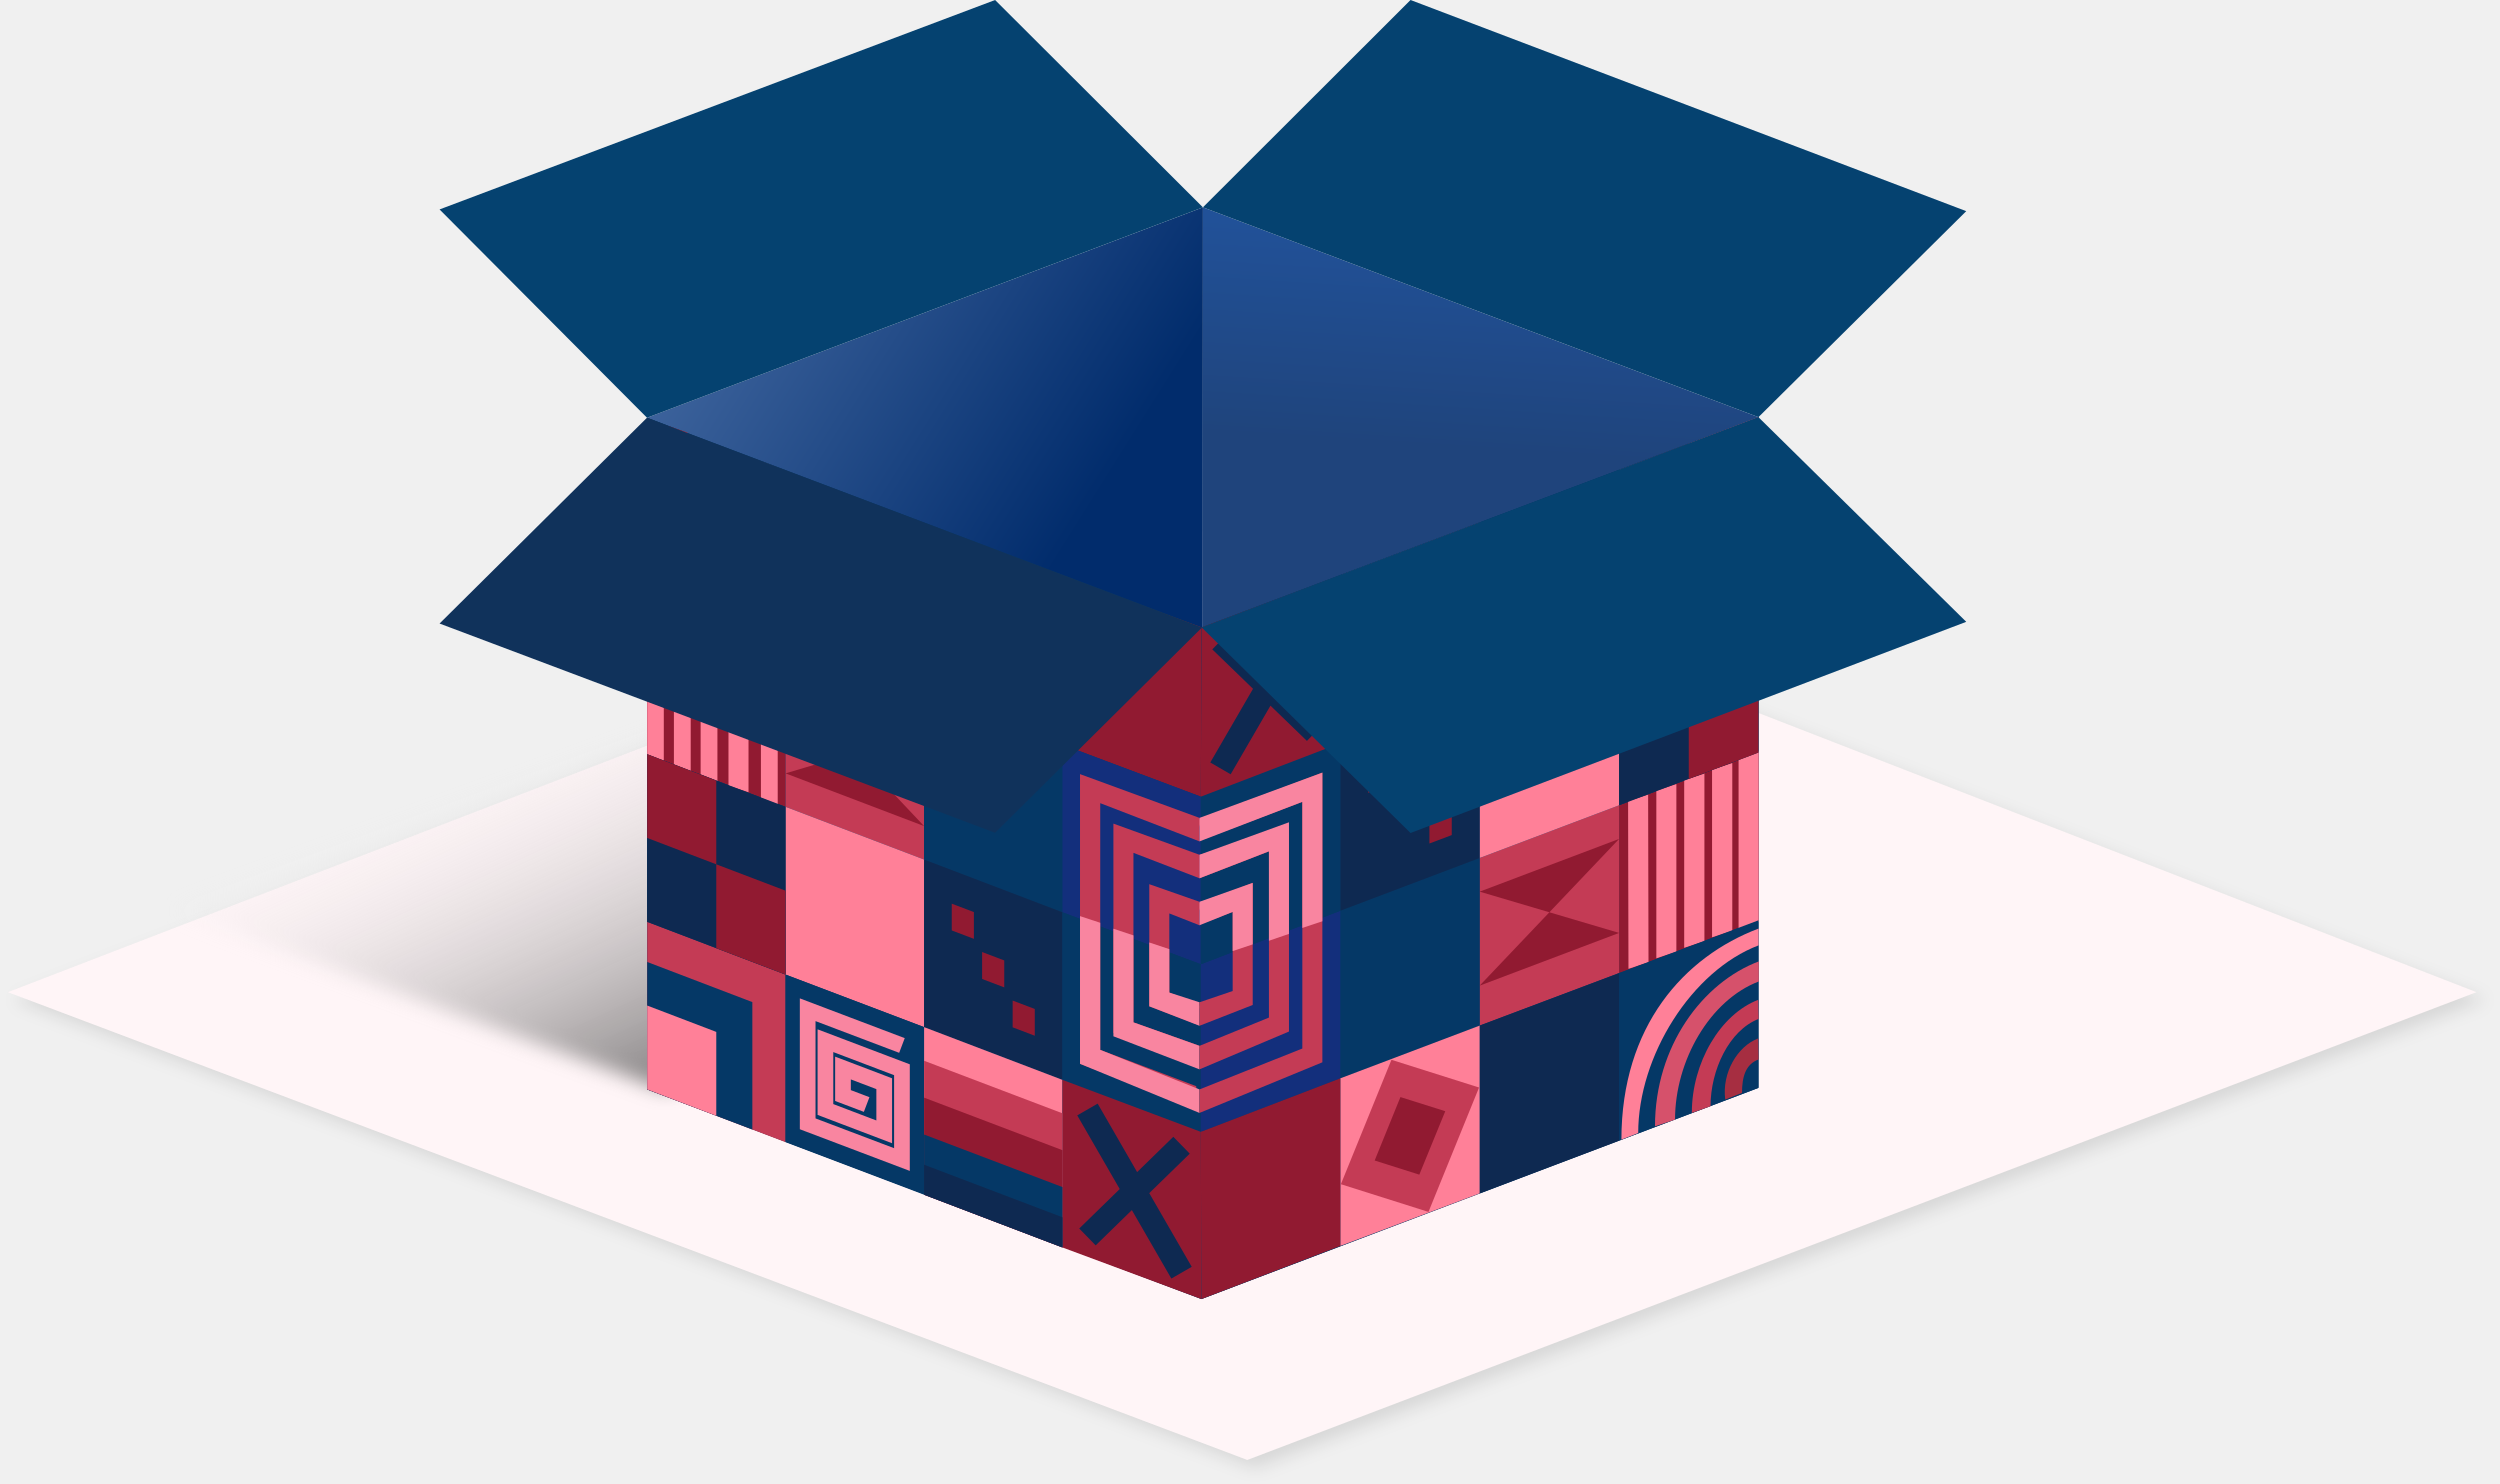
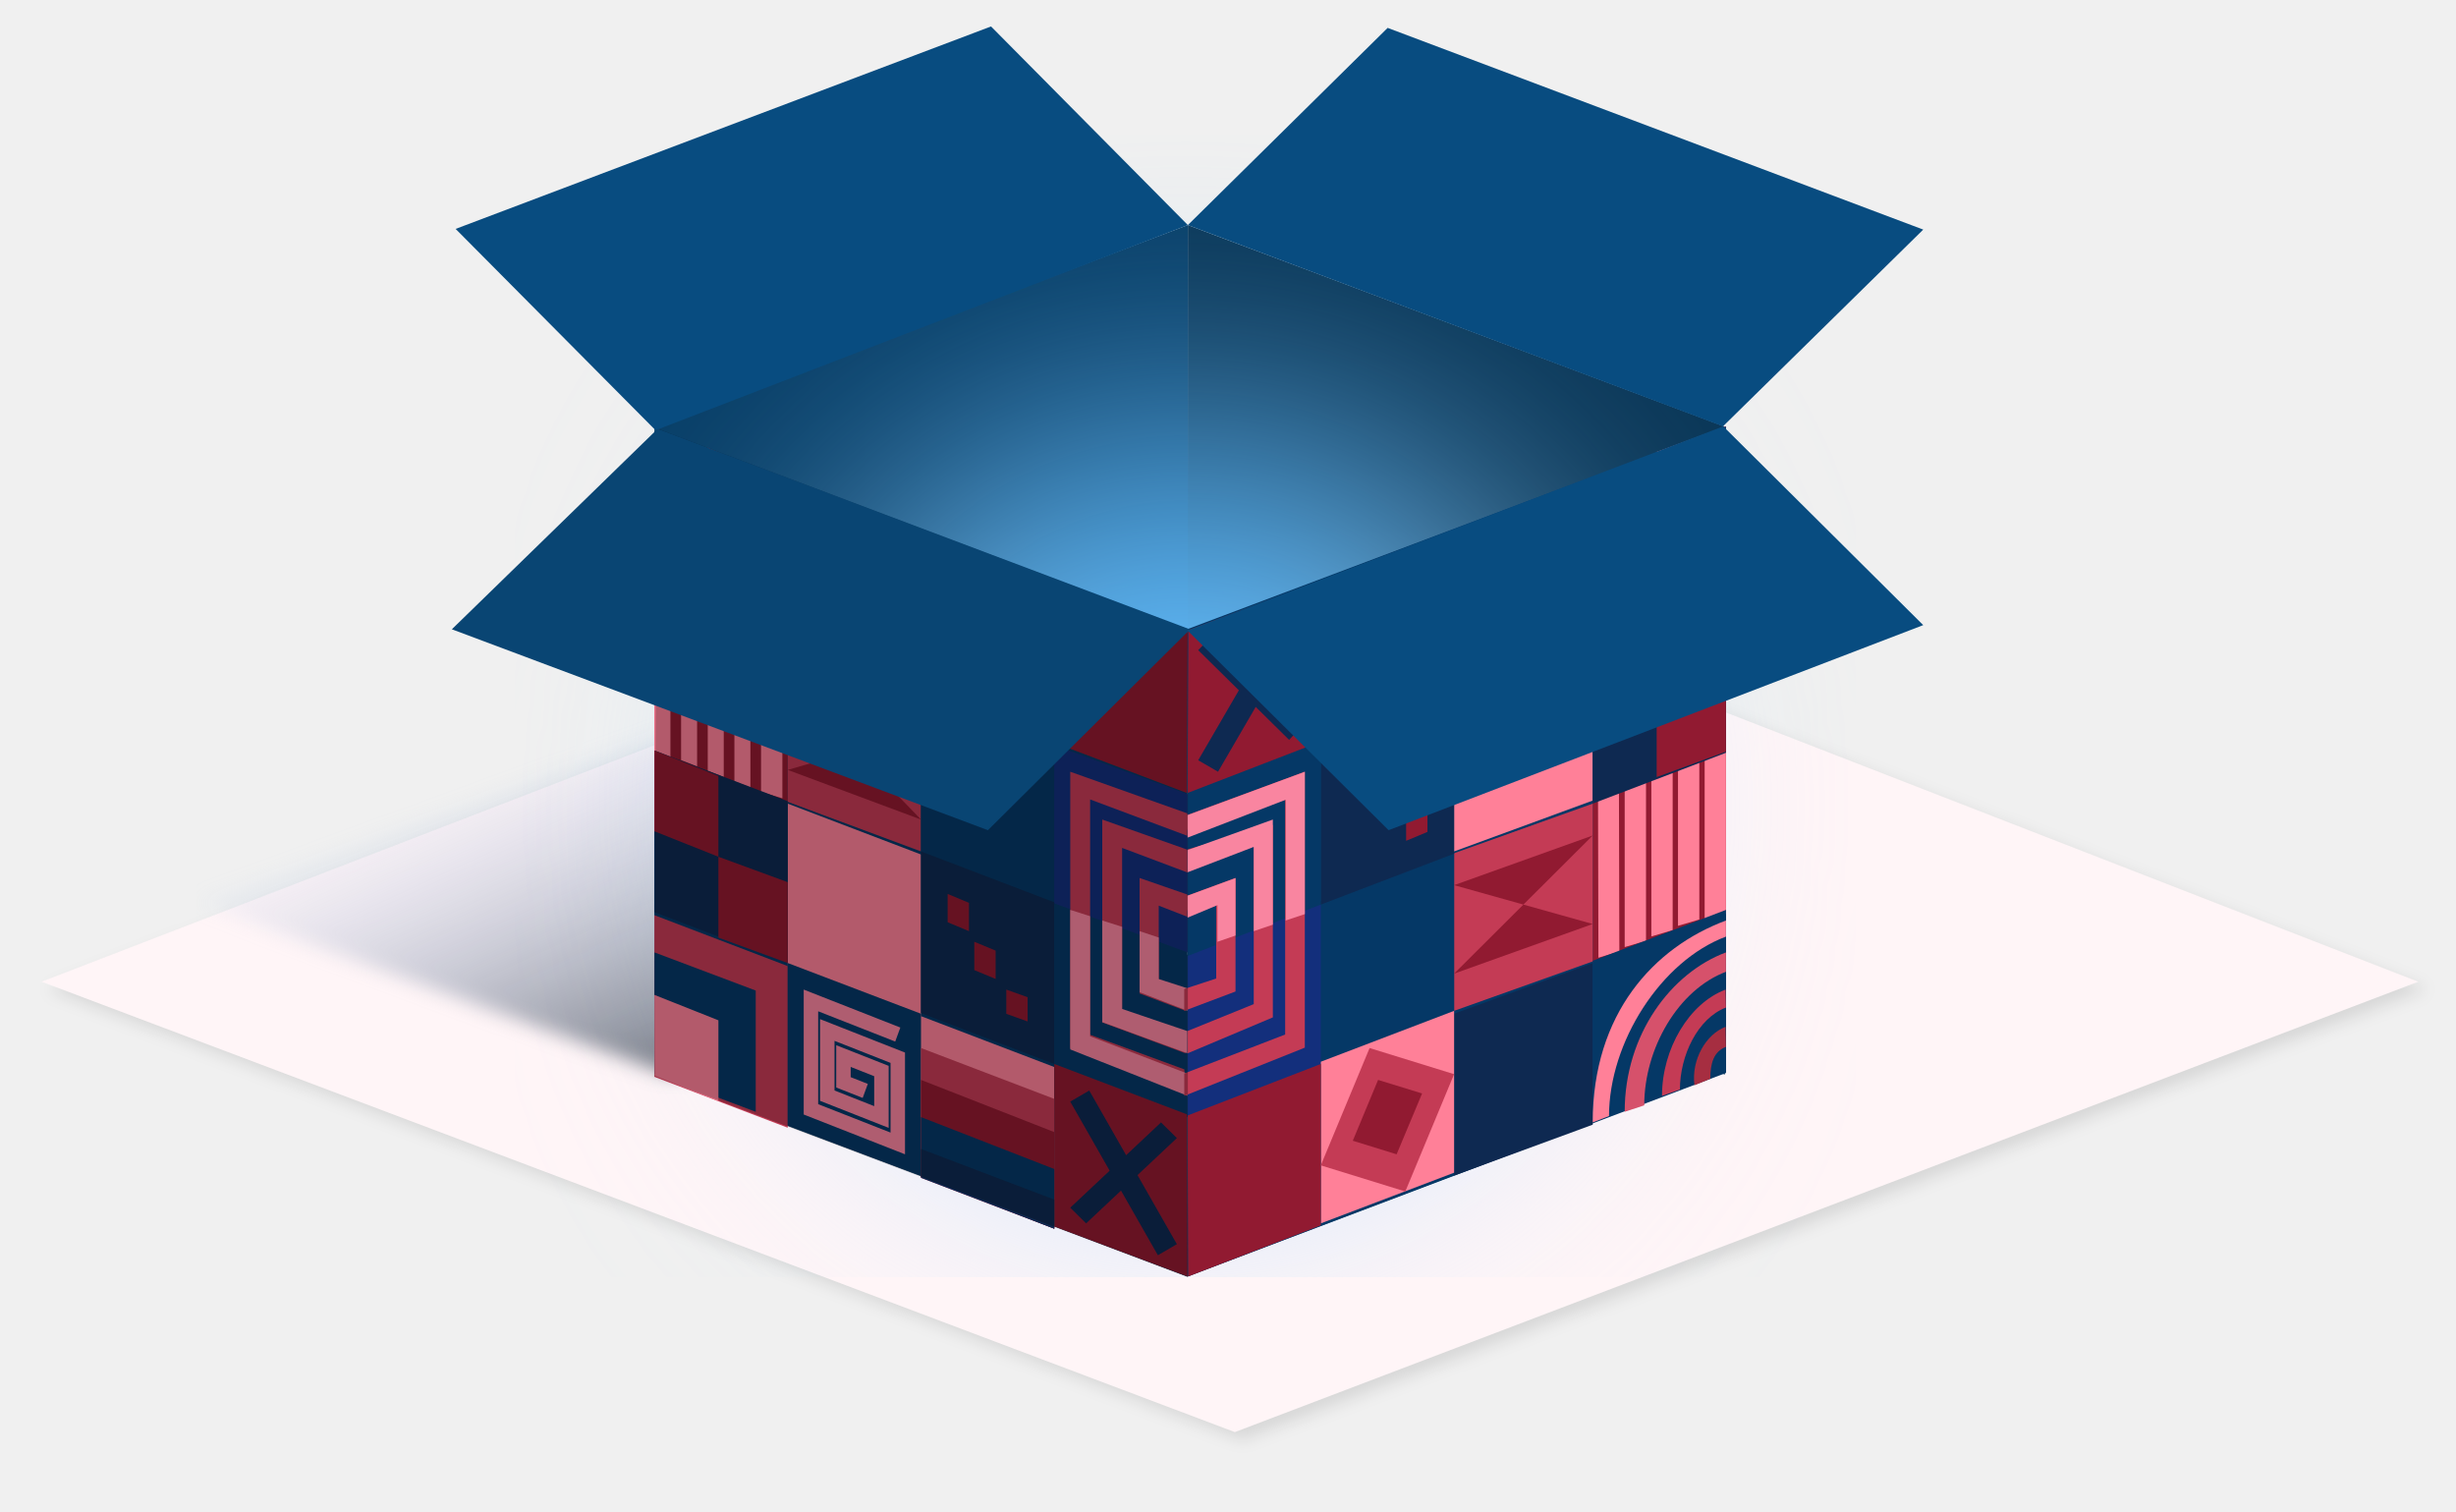
- <svg xmlns="http://www.w3.org/2000/svg" width="637" height="378" fill="none">
+ <svg xmlns="http://www.w3.org/2000/svg" width="650" height="400" fill="none">
  <g filter="url(#filter0_d)">
-     <path d="M317.805 372L631 252.805 317.805 131 2 252.805 317.805 372z" fill="#FFF5F7" />
+     <path d="M326.805 379L640 259.805 326.805 138 11 259.805 326.805 379z" fill="#FFF5F7" />
  </g>
-   <g filter="url(#filter1_f)">
-     <path d="M328.941 217.557L169.517 277.76 44 231.983l158.536-57.426 126.405 43z" fill="url(#paint0_linear)" />
+   <g clip-path="url(#clip0)">
+     <g filter="url(#filter1_f)">
+       <path d="M337.348 224.457l-159.651 60.084L52 238.855l158.763-57.313 126.585 42.915z" fill="url(#paint0_linear)" />
+     </g>
+     <path d="M314.292 337.816l-141.044-53.178-.049-170.395 141.093 53.179v170.394z" fill="#053866" />
+     <path d="M456.504 284.384l-142.21-53.804.083-171.02 142.42 53.453-.293 171.371z" fill="#083556" />
+     <path d="M314.294 337.816l142.455-54.063.048-170.916-142.454 53.624-.049 171.355z" fill="#054270" />
+     <path d="M173.248 284.384l141.128-51.503V59.559l-141.177 53.507.049 171.318z" fill="#063D66" />
+     <g filter="url(#filter2_f)">
+       <ellipse cx="313.75" cy="212.858" rx="97.293" ry="96.985" fill="url(#paint1_radial)" />
+     </g>
+     <path d="M314.247 337.816l-140.995-53.178-.049-170.395 141.093 53.179-.049 170.394z" fill="#053866" />
+     <path d="M208.476 170.488l-35.224-13.394-.049-42.851 35.273 13.685v42.56z" fill="#053866" />
+     <path d="M182.581 155.013a23.217 23.217 0 01-9.284-1.683l-.096-4.519c7.167 2.74 14.045 2.211 19.336-1.443 6.301-4.327 10.294-11.491 10.294-21.876l4.232 1.683c0 11.827-3.511 18.462-10.966 23.607a24.952 24.952 0 01-13.516 4.231z" fill="#FF8098" />
+     <path d="M243.75 183.143l-35.273-13.464v-42.781l35.273 13.464v42.781z" fill="#0E2951" />
+     <path d="M279.021 197.204l-35.273-13.464v-42.781l35.273 13.415v42.83z" fill="#FF8098" />
+     <path d="M314.1 209.859l-35.079-13.303v-42.942l35.273 12.912-.194 43.333zm-105.626 2.813l-35.273-13.415v-42.83l35.273 13.463v42.782z" fill="#911A31" />
+     <path d="M243.75 225.327L208.477 212.2v-41.712l35.273 13.127v41.712z" fill="#C43B55" />
+     <path d="M279.021 239.387l-35.273-13.463v-42.782l35.273 13.464v42.781z" fill="#053866" />
+     <path d="M314.294 252.043l-35.273-12.982v-41.857l35.273 12.982v41.857z" fill="#132F7C" />
+     <path d="M243.75 268.916l-35.273-13.415v-42.83l35.273 13.464v42.781z" fill="#FF8098" />
+     <path d="M279.024 281.571l-35.273-13.464v-42.781l35.273 13.464v42.781z" fill="#0E2951" />
+     <path d="M314.299 295.633l-35.273-13.315v-42.93l35.273 13.315v42.93z" fill="#053866" />
+     <path d="M208.474 298.445l-35.273-13.464V242.2l35.273 13.463v42.782z" fill="#C43B55" />
+     <path d="M243.75 311.1l-35.273-13.427v-42.818l35.273 13.426V311.1z" fill="#053866" />
+     <path d="M279.021 325.161l-35.273-13.463v-42.782l35.273 13.464v42.781z" fill="#FF8098" />
+     <path d="M314.294 337.816l-35.273-13.239v-43.005l35.127 13.337.146 42.907z" fill="#911A31" />
+     <path d="M180.494 146.582a17.913 17.913 0 01-7.293-1.432v-5.186c5.125 1.976 11.482 1.284 14.636-.79 5.273-3.506 7.835-8.938 7.835-16.494l4.337 1.728c0 9.285-3.302 14.964-9.215 19.063a18.463 18.463 0 01-10.3 3.111z" fill="#D6516B" />
+     <path d="M177.973 136.739a11.463 11.463 0 01-4.772-.938v-5.467c3.082 1.25 7.854.937 10.488-1.823 2.734-2.864 3.48-5.207 3.48-10.049l4.374 1.822c0 6.665-2.187 11.196-6.313 14.164a12.559 12.559 0 01-7.257 2.291z" fill="#C43B55" />
+     <path d="M175.448 126.881a3.956 3.956 0 01-2.247-.462v-5.385c.749.308 3.183.513 4.119 0 1.639-.923 1.639-2.718.843-5.385l4.915 1.795c0 3.744-1.217 6.36-3.511 8.104a7.204 7.204 0 01-4.119 1.333z" fill="#A62E41" />
+     <path d="M313.747 288.602l-30.495-11.24v-73.128l31.04 11.047v5.933l-25.784-9.647v62.274l24.941 9.165.298 5.596z" fill="#C43B55" />
+     <path d="M314.292 290.008l-31.04-12.28v-36.935l5.256 1.673v31.774l25.784 9.891v5.877z" fill="#F985A0" />
+     <path d="M313.744 278.759l-22.024-8.187v-53.683l22.575 7.991v6.031l-17.32-6.521v43.485l17.32 6.03-.551 4.854z" fill="#C43B55" />
+     <path d="M313.766 267.51l-12.167-4.592v-30.562l12.698 4.401v5.882l-7.629-2.965v19.801l7.629 3.3-.531 4.735z" fill="#C43B55" />
+     <path d="M314.297 267.51l-12.698-4.935v-16.157l5.069 1.693v10.981l7.629 2.468v5.95z" fill="#F985A0" />
+     <path d="M314.295 278.759l-22.575-8.263v-26.89l5.255 1.672v21.732l17.32 5.874v5.875z" fill="#F985A0" />
+     <path d="M200.009 294.226l-26.808-10.101v-32.083l26.808 10.101v32.083z" fill="#053866" />
+     <path d="M190.132 291.413l-16.931-6.726v-21.396l16.931 6.726v21.396z" fill="#FF8098" />
+     <path d="M279.021 169.361l-12.902 22.218-22.371-24.184 12.902-22.218 22.371 24.184z" fill="#C43B55" />
+     <path d="M270.558 168.851l-6.747 11.48-11.595-12.474 6.697-11.43 11.645 12.424z" fill="#911A31" />
+     <path d="M279.021 325.161l-35.273-13.505v-34.303l35.273 13.457v34.351z" fill="#C43B55" />
+     <path d="M279.021 325.16l-35.273-13.86v-25.511l35.273 13.81v25.561z" fill="#911A31" />
+     <path d="M279.021 325.161l-35.273-13.79v-15.739l35.273 13.74v15.789z" fill="#053866" />
+     <path d="M279.021 325.161l-35.273-13.445v-7.647l35.273 13.395v7.697z" fill="#0E2951" />
+     <path d="M208.477 180.331l35.273 13.138-35.273 10.282 35.273 13.139-35.273-36.559z" fill="#911A31" />
+     <path d="M177.434 201.423l-4.233-1.727v-43.269l4.233 1.727v43.269zm7.056 1.405l-4.233-1.671v-41.918l4.233 1.718v41.871zm22.573 8.436l-5.644-1.673v-41.917l5.644 1.673v41.917zm-8.466-2.812l-4.233-1.673v-41.916l4.233 1.672v41.917zm-7.052-2.812l-4.233-1.672v-41.917l4.233 1.673v41.916z" fill="#FF8098" />
+     <path d="M208.474 254.855l-35.273-13.463V198.61l35.273 13.415v42.83z" fill="#0E2951" />
+     <path d="M208.474 254.855l-18.342-6.726v-21.396l18.342 6.726v21.396zm-18.342-28.122l-16.931-6.738V198.61l16.931 6.738v21.385z" fill="#911A31" />
+     <path fill-rule="evenodd" clip-rule="evenodd" d="M212.708 261.886l25.572 10.045-1.356 3.708-20.389-8.009v24.578l19.154 7.524v-18.448l-14.828-5.832v13.137l10.501 4.14v-7.922l-6.221-2.451v2.708l4.534 1.784-1.358 3.707-7.003-2.754v-11.195l13.875 5.466v16.408l-18.155-7.156v-21.619l22.482 8.843v26.928l-26.808-10.53v-33.06z" fill="#F985A0" />
+     <path fill-rule="evenodd" clip-rule="evenodd" d="M311.47 301.187l-24.021 22.568-4.197-4.148 24.021-22.568 4.197 4.148z" fill="#0E2951" />
+     <path fill-rule="evenodd" clip-rule="evenodd" d="M288.28 288.602l23.19 40.659-5.028 2.93-23.19-40.659 5.028-2.93z" fill="#0E2951" />
+     <path d="M256.445 246.419l-5.643-2.354v-7.489l5.643 2.353v7.49zm7.054 12.654l-5.644-2.341v-7.502l5.644 2.341v7.502zm8.467 11.25l-5.644-2.018v-6.419l5.644 2.018v6.419z" fill="#911A31" />
+     <path d="M314.343 166.462l142.454-53.624v171.111l-142.503 53.868.049-171.355z" fill="#053866" />
+     <path d="M421.524 212.062l35.274-13.452v42.793l-35.274 13.452v-42.793z" fill="#911A31" />
+     <path d="M384.841 225.799l36.684-13.127v41.759l-36.684 13.08v-41.712z" fill="#C43B55" />
+     <path d="M349.57 238.79l35.273-13.464v42.781l-35.273 13.464V238.79z" fill="#053866" />
+     <path d="M314.296 252.999l35.273-13.612v42.634l-35.273 13.611v-42.633z" fill="#132F7C" />
+     <path d="M384.84 182.546l36.684-13.464v42.782l-36.684 13.463v-42.781z" fill="#FF8098" />
+     <path d="M349.57 196.607l35.273-13.463v42.781l-35.273 13.464v-42.782z" fill="#0E2951" />
+     <path d="M314.296 209.41l35.273-13.612v42.633l-35.273 13.612V209.41z" fill="#053866" />
+     <path d="M384.846 268.272l36.684-13.415v42.781l-36.684 13.464v-42.83z" fill="#0E2951" />
+     <path d="M349.57 280.975l35.273-13.463v42.83l-35.273 13.415v-42.782z" fill="#FF8098" />
+     <path d="M314.296 295.208l35.273-13.635v42.707l-35.128 13.538-.145-42.61z" fill="#911A31" />
+     <path d="M421.522 126.338l35.274-13.5v42.793l-35.274 13.452v-42.745z" fill="#C43B55" />
+     <path d="M384.837 140.363l36.684-13.464v42.781l-36.684 13.464v-42.781z" fill="#053866" />
+     <path d="M349.563 154.087l35.274-13.127v41.711l-35.274 13.128v-41.712z" fill="#FF8098" />
+     <path d="M314.487 166.789l35.08-13.174v42.633l-35.273 13.612.193-43.071z" fill="#911A31" />
+     <path d="M313.425 290.009v-5.924l26.704-10.306v-62.175l-25.416 9.295-1.833-4.72 32.451-11.944v73.011l-31.906 12.763z" fill="#C43B55" />
+     <path d="M345.334 241.912l-5.061 1.695v-31.962l-25.979 10.024v-5.956l31.04-11.478v37.677z" fill="#F985A0" />
+     <path d="M314.294 278.76v-5.912l17.521-7.113V223.92l-17.521 6.777v-5.912l22.575-6.488v50.947l-22.575 9.516z" fill="#C43B55" />
+     <path d="M313.415 267.512v-5.781l8.466-2.773v-19.456l-7.201 2.632-1.8-4.606 14.109-5.169v30.03l-13.574 5.123z" fill="#C43B55" />
+     <path d="M326.992 247.578l-4.779 1.654v-9.689l-7.919 3.308v-5.813l12.698-4.679v15.219z" fill="#F985A0" />
+     <path d="M336.869 244.704l-5.054 1.715V224.13l-17.521 6.715v-5.858l22.575-8.096v27.813z" fill="#F985A0" />
+     <path d="M438.453 119.601l18.342-6.763v21.408l-18.342 6.714v-21.359z" fill="#FF8098" />
+     <path d="M349.563 308.404l12.911-31.05 22.363 6.916-12.911 31.049-22.363-6.915z" fill="#C43B55" />
+     <path d="M358.028 301.888l6.693-16.097 11.649 3.588-6.742 16.097-11.6-3.588z" fill="#911A31" />
+     <path d="M349.563 154.068l35.274-13.108v33.341l-35.274 13.061v-33.294z" fill="#C43B55" />
+     <path d="M349.563 154.325l35.274-13.365v24.648l-35.274 13.317v-24.6z" fill="#911A31" />
+     <path d="M349.563 154.093l35.274-13.133v15.036l-35.274 13.086v-14.989z" fill="#053866" />
+     <path d="M349.563 154.373l35.274-13.413v7.678l-35.274 13.414v-7.679z" fill="#0E2951" />
+     <path d="M421.521 244.531l-36.684 13.138 36.684-36.559-36.684 13.138" fill="#911A31" />
+     <path d="M456.793 241.914l-5.644 1.693v-43.254l5.644-1.742v43.303zm-7.054 1.426l-5.643 1.673v-41.917l5.643-1.673v41.917zm-21.165 8.437l-5.538 1.673-.105-41.917 5.538-1.673.105 41.917zm7.057-2.813l-5.644 1.673V208.72l5.644-1.673v41.917zm7.054-2.812l-5.644 1.673v-41.917l5.644-1.673v41.917z" fill="#FF8098" />
+     <path d="M421.522 169.891l35.274-13.463v42.781l-35.274 13.464v-42.782z" fill="#0E2951" />
+     <path d="M421.522 254.259l35.274-13.464v42.781l-35.274 13.464v-42.781z" fill="#053866" />
+     <path d="M421.522 169.848l16.932-6.39v20.327l-16.932 6.39v-20.327z" fill="#911A31" />
+     <path d="M425.84 295.347l-4.318 1.693c0-28.82 16.19-46.325 35.274-53.433v4.255c-17.22 6.432-30.956 27.998-30.956 47.485z" fill="#FF8098" />
+     <path d="M435.162 292.517l-5.175 1.711c0-20.579 12.369-36.807 26.808-42.184v5.132c-12.615 4.742-21.633 20.237-21.633 35.341z" fill="#D6516B" />
+     <path d="M444.602 288.347l-4.741 1.662c0-12.493 7.208-24.512 16.835-28.122l.096 4.75c-7.498 2.851-12.19 12.732-12.19 21.71z" fill="#C43B55" />
+     <path d="M452.644 285.506l-4.197 1.692c-.859-6.767 3.052-13.486 8.251-15.468l.096 5.317c-3.244 1.208-4.15 4.35-4.15 8.459z" fill="#A62E41" />
+     <path fill-rule="evenodd" clip-rule="evenodd" d="M417.288 132.523v33.812l-25.505 9.778-1.42-3.793 22.918-8.786v-25.137l-20.204 7.745v18.873l15.673-5.976v-13.44l-11.143 4.249v8.053l6.564-2.514v-2.72l-3.326 1.278-1.422-3.792 8.755-3.364v11.4l-14.578 5.583v-16.731l19.157-7.304v22.108l-23.688 9.032v-27.536l28.219-10.818z" fill="#F985A0" />
+     <path fill-rule="evenodd" clip-rule="evenodd" d="M317.114 201.198l24.383-41.958 5.247 3.037-24.383 41.959-5.247-3.038z" fill="#0E2951" />
+     <path fill-rule="evenodd" clip-rule="evenodd" d="M341.172 195.799l-24.058-23.734 4.161-4.389 24.058 23.734-4.161 4.389z" fill="#0E2951" />
+     <path d="M372.14 215.026l5.643-2.354v7.489l-5.643 2.354v-7.489zm-7.054-5.972l5.644-2.007v6.431l-5.644 2.006v-6.43zm-8.468-7.02l5.644-2.017v6.419l-5.644 2.018v-6.42z" fill="#911A31" />
+     <path d="M429.987 123.325l26.808-10.487v33.202l-26.808 10.387v-33.102z" fill="#053866" />
+     <path d="M438.452 184.256l18.342-6.737v21.384l-18.342 6.738v-21.385z" fill="#911A31" />
+     <path opacity=".3" d="M173.773 113.371l140.603 53.185V338l-141.23-53.185.627-171.444z" fill="#000" />
+     <path d="M509.001 60.761l-53.009 52.078-141.615-53.278L367.254 7.38l141.747 53.38z" fill="#084C80" />
+     <path d="M314.958 166.57l-53.496 53.132-141.876-53.166 54.463-53.042 140.909 53.076z" fill="#094573" />
+     <path d="M314.377 59.56L262.283 7 120.584 60.58l52.912 53.285L314.377 59.56zm194.625 105.874l-52.917-52.597-141.791 54.022 53.208 52.843 141.5-54.268z" fill="#084C80" />
  </g>
-   <path d="M306.16 331l-141.256-53.414-.049-171.148 141.305 53.414V331z" fill="#053866" />
-   <path d="M447.756 277.197l-141.402-53.658.146-170.71 141.548 53.463-.292 170.905z" fill="url(#paint1_linear)" />
-   <path d="M306.111 331l141.888-53.998.049-170.71-141.888 53.56L306.111 331z" fill="#054270" />
-   <path d="M164.904 277.586l141.499-54.387.097-170.37-141.645 53.609.049 171.148z" fill="url(#paint2_linear)" />
-   <path d="M306.111 331l-141.207-53.414-.049-171.148 141.305 53.414L306.111 331z" fill="#053866" />
-   <path d="M200.157 162.871l-35.253-13.439-.049-42.994 35.302 13.731v42.702z" fill="#053866" />
-   <path d="M174.289 147.777a23.433 23.433 0 01-9.385-1.705l-.097-4.576c7.245 2.775 14.198 2.239 19.547-1.461 6.37-4.382 10.406-11.637 10.406-22.154l4.279 1.704c0 11.978-3.55 18.697-11.087 23.907a25.19 25.19 0 01-13.663 4.285z" fill="#FF8098" />
-   <path d="M235.459 176.309l-35.302-13.438v-42.702l35.302 13.439v42.701z" fill="#0E2951" />
-   <path d="M270.712 189.748l-35.253-13.438v-42.702l35.253 13.39v42.75z" fill="#FF8098" />
-   <path d="M305.965 202.992l-35.253-13.244v-42.75l35.448 12.854-.195 43.14zm-105.808 2.581l-35.253-13.39v-42.751l35.253 13.439v42.702z" fill="#911A31" />
-   <path d="M235.459 219.012l-35.302-13.439v-42.702l35.302 13.439v42.702z" fill="#C43B55" />
-   <path d="M270.712 232.45l-35.253-13.439V176.31l35.253 13.438v42.702z" fill="#053866" />
-   <path d="M305.966 245.694l-35.253-13.244v-42.702l35.253 13.244v42.702z" fill="#132F7C" />
-   <path d="M235.459 261.713l-35.302-13.39v-42.75l35.302 13.438v42.702z" fill="#FF8098" />
-   <path d="M270.712 275.152l-35.253-13.439v-42.701l35.253 13.438v42.702z" fill="#0E2951" />
-   <path d="M305.965 288.396l-35.253-13.244V232.45l35.253 13.244v42.702z" fill="#053866" />
-   <path d="M200.157 291.025l-35.253-13.439v-42.701l35.253 13.438v42.702z" fill="#C43B55" />
-   <path d="M235.459 304.415l-35.302-13.39v-42.702l35.302 13.39v42.702z" fill="#053866" />
-   <path d="M270.712 317.853l-35.253-13.438v-42.702l35.253 13.439v42.701z" fill="#FF8098" />
-   <path d="M306.111 331l-35.399-13.146v-42.702l35.253 13.244.146 42.604z" fill="#911A31" />
-   <path d="M172.101 138.915a17.703 17.703 0 01-7.197-1.412v-5.113c5.057 1.948 11.33 1.266 14.442-.779 5.203-3.457 7.731-8.813 7.731-16.262l4.279 1.704c0 9.154-3.258 14.753-9.093 18.794a18.208 18.208 0 01-10.162 3.068z" fill="#D6516B" />
-   <path d="M169.572 129.031a11.657 11.657 0 01-4.668-.877v-5.112c3.015 1.168 7.683.876 10.26-1.704 2.675-2.678 3.404-4.869 3.404-9.398l4.279 1.704c0 6.233-2.14 10.469-6.175 13.244a12.684 12.684 0 01-7.1 2.143z" fill="#C43B55" />
-   <path d="M167.238 119.146a4.44 4.44 0 01-2.334-.438v-5.112c.778.292 3.307.487 4.279 0 1.702-.877 1.702-2.581.876-5.113l5.105 1.704c0 3.555-1.264 6.038-3.647 7.693a7.97 7.97 0 01-4.279 1.266z" fill="#A62E41" />
-   <path d="M305.09 282.407l-29.904-11.345v-73.815l30.439 11.15v5.989l-25.285-9.738v62.859l24.458 9.252.292 5.648z" fill="#C43B55" />
-   <path d="M305.625 283.575l-30.439-12.513v-37.638l5.154 1.704v32.379l25.285 10.079v5.989z" fill="#F985A0" />
-   <path d="M305.09 271.305l-21.395-8.131v-53.317l21.93 7.937v5.989l-16.824-6.476v43.189l16.824 5.989-.535 4.82z" fill="#C43B55" />
-   <path d="M305.089 261.08l-12.253-4.674v-31.113l12.788 4.479v5.989l-7.682-3.019V252.9l7.682 3.36-.535 4.82z" fill="#C43B55" />
-   <path d="M305.624 261.372l-12.788-4.966v-16.263l5.106 1.704V252.9l7.682 2.484v5.988z" fill="#F985A0" />
-   <path d="M305.625 272.474l-21.93-8.424v-27.413l5.106 1.704v22.155l16.824 5.989v5.989z" fill="#F985A0" />
-   <path d="M191.697 287.811l-26.793-10.225V245.11l26.793 10.225v32.476z" fill="#053866" />
-   <path d="M182.507 284.306l-17.603-6.72v-21.375l17.603 6.72v21.375z" fill="#FF8098" />
-   <path d="M270.566 162.627l-12.789 22.009-22.173-23.956 12.789-22.009 22.173 23.956z" fill="#C43B55" />
-   <path d="M262.008 162.14l-6.564 11.248-11.281-12.221 6.516-11.199 11.329 12.172z" fill="#911A31" />
-   <path d="M270.712 317.854l-35.253-13.439v-34.132l35.253 13.39v34.181z" fill="#C43B55" />
-   <path d="M270.712 317.854l-35.253-13.439V279.68l35.253 13.39v24.784z" fill="#911A31" />
-   <path d="M270.712 317.854l-35.253-13.439v-15.338l35.253 13.39v15.387z" fill="#053866" />
-   <path d="M270.712 317.853l-35.253-13.438v-7.645l35.253 13.39v7.693z" fill="#0E2951" />
-   <path d="M200.157 173.096l35.302 13.438-35.302 10.518 35.302 13.438-35.302-37.394z" fill="#911A31" />
-   <path d="M169.135 193.887l-4.231-1.705v-42.701l4.231 1.704v42.702zm6.856 2.581l-4.279-1.705v-42.75l4.279 1.753v42.702zm22.172 8.52l-4.279-1.704v-42.702l4.279 1.704v42.702zm-7.439-3.116l-5.106-1.704v-42.702l5.106 1.704v42.702zm-7.925-2.873l-4.279-1.704v-42.702l4.279 1.704v42.702z" fill="#FF8098" />
-   <path d="M200.157 248.323l-35.253-13.438v-42.702l35.253 13.39v42.75z" fill="#0E2951" />
-   <path d="M200.157 248.323l-17.651-6.719v-21.375l17.651 6.719v21.375zm-17.65-28.094l-17.603-6.72v-21.326l17.603 6.719v21.327z" fill="#911A31" />
-   <path d="M220.822 281.433l-6.029-2.289v-7.011l10.503 3.993v12.27l-14.977-5.697V265.17l19.499 7.401v22.885l-24.021-9.105v-29.069l24.021 9.105" stroke="#F985A0" stroke-width="4" stroke-miterlimit="10" />
-   <path d="M277.082 315.176l23.972-23.372m0 32.477l-23.972-41.582" stroke="#0E2951" stroke-width="6" stroke-miterlimit="10" />
-   <path d="M248.149 239.218l-5.64-2.142v-6.817l5.64 2.142v6.817zm7.733 12.368l-5.641-2.143v-6.865l5.641 2.142v6.866zm7.78 12.318l-5.641-2.142v-6.817l5.641 2.143v6.816z" fill="#911A31" />
-   <path d="M306.16 159.852l141.888-53.56v170.905L306.111 331l.049-171.148z" fill="#053866" />
-   <path d="M412.551 205.183l35.496-13.439v42.751l-35.496 13.439v-42.751z" fill="#911A31" />
-   <path d="M377.006 218.622l35.545-13.439v42.751l-35.545 13.39v-42.702z" fill="#C43B55" />
-   <path d="M341.51 232.06l35.496-13.438v42.701l-35.496 13.439V232.06z" fill="#053866" />
-   <path d="M305.965 245.694l35.545-13.634v42.702l-35.545 13.634v-42.702z" fill="#132F7C" />
-   <path d="M377.006 175.92l35.545-13.439v42.702l-35.545 13.439V175.92z" fill="#FF8098" />
-   <path d="M341.51 189.359l35.496-13.439v42.702L341.51 232.06v-42.701z" fill="#0E2951" />
-   <path d="M305.965 202.992l35.545-13.634v42.702l-35.545 13.634v-42.702z" fill="#053866" />
-   <path d="M377.006 261.323l35.545-13.39v42.702l-35.545 13.439v-42.751z" fill="#0E2951" />
-   <path d="M341.51 274.762l35.496-13.439v42.751l-35.496 13.39v-42.702z" fill="#FF8098" />
-   <path d="M305.965 288.396l35.545-13.634v42.702L306.111 331l-.146-42.604z" fill="#911A31" />
-   <path d="M412.551 119.779l35.496-13.487v42.751l-35.496 13.438v-42.702z" fill="#C43B55" />
-   <path d="M377.006 133.218l35.545-13.439v42.702l-35.545 13.439v-42.702z" fill="#053866" />
-   <path d="M341.51 146.657l35.496-13.439v42.702l-35.496 13.439v-42.702z" fill="#FF8098" />
-   <path d="M306.159 159.852l35.351-13.195v42.701l-35.545 13.634.194-43.14z" fill="#911A31" />
-   <path d="M305.625 283.575v-5.989l26.209-10.42v-62.859l-24.945 9.397-1.799-4.772 31.849-12.075v73.815l-31.314 12.903z" fill="#C43B55" />
-   <path d="M336.939 234.738l-5.105 1.705v-32.136l-26.209 10.079v-5.989l31.314-11.54v37.881z" fill="#F985A0" />
-   <path d="M305.625 272.474v-5.989l17.699-7.206v-42.361l-17.699 6.865v-5.989l22.805-6.573v51.612l-22.805 9.641z" fill="#C43B55" />
-   <path d="M305.625 261.372v-5.989l8.46-2.873v-20.158l-7.196 2.727-1.799-4.772 14.101-5.356v31.114l-13.566 5.307z" fill="#C43B55" />
-   <path d="M319.191 240.63l-5.105 1.704v-9.982l-8.461 3.409v-5.989l13.566-4.821v15.679z" fill="#F985A0" />
-   <path d="M328.43 237.952l-5.106 1.753v-22.787l-17.699 6.865v-5.989l22.805-8.277v28.435z" fill="#F985A0" />
-   <path d="M430.299 113.06l17.748-6.768v21.424l-17.748 6.719V113.06z" fill="#FF8098" />
-   <path d="M341.656 301.737l12.886-31.698 22.319 7.06-12.886 31.698-22.319-7.06z" fill="#C43B55" />
-   <path d="M350.263 295.699l6.564-16.165 11.427 3.603-6.613 16.165-11.378-3.603z" fill="#911A31" />
-   <path d="M341.51 146.657l35.496-13.439v34.181l-35.496 13.39v-34.132z" fill="#C43B55" />
-   <path d="M341.51 146.657l35.496-13.439v24.784l-35.496 13.39v-24.735z" fill="#911A31" />
-   <path d="M341.51 146.657l35.496-13.439v15.386l-35.496 13.39v-15.337z" fill="#053866" />
-   <path d="M341.51 146.657l35.496-13.439v7.693L341.51 154.35v-7.693z" fill="#0E2951" />
-   <path d="M412.551 237.708l-35.545 13.439 35.545-37.394-35.545 13.438" fill="#911A31" />
-   <path d="M448.096 234.885l-5.106 1.704v-43.53l5.106-1.753v43.579zm-6.71 2.239l-5.155 1.704v-42.701l5.155-1.705v42.702zm-21.346 8.034l-5.106 1.704-.097-42.701 5.106-1.705.097 42.702zm7.099-2.678l-5.106 1.704v-42.701l5.106-1.705v42.702zm7.147-2.678l-5.154 1.704v-42.701l5.154-1.705v42.702z" fill="#FF8098" />
-   <path d="M412.551 162.481l35.496-13.438v42.701l-35.496 13.439v-42.702z" fill="#0E2951" />
-   <path d="M412.551 247.934l35.496-13.439v42.702l-35.496 13.438v-42.701z" fill="#053866" />
-   <path d="M412.551 162.481l17.748-6.719v21.375l-17.748 6.72v-21.376z" fill="#911A31" />
-   <path d="M417.414 288.688l-4.279 1.704c0-29.02 16.046-46.646 34.961-53.803v4.285c-17.067 6.475-30.682 28.192-30.682 47.814z" fill="#FF8098" />
-   <path d="M426.798 285.279l-5.106 1.705c0-20.499 12.205-36.665 26.452-42.021v5.113c-12.448 4.723-21.346 20.158-21.346 35.203z" fill="#D6516B" />
-   <path d="M435.842 281.871l-4.765 1.704c0-12.806 7.245-25.124 16.922-28.825l.097 4.869c-7.537 2.922-12.254 13.049-12.254 22.252z" fill="#C43B55" />
-   <path d="M443.866 278.463l-4.279 1.704c-.876-6.817 3.112-13.585 8.412-15.581l.097 5.356c-3.306 1.217-4.23 4.382-4.23 8.521z" fill="#A62E41" />
-   <path d="M391.74 145.099l6.029-2.289v6.963l-10.552 3.993v-12.222l15.123-5.696v17.528l-19.645 7.401v-22.884l24.167-9.154v29.068l-24.167 9.154" stroke="#F985A0" stroke-width="4" stroke-miterlimit="10" />
-   <path d="M335.092 154.204l-24.118 41.582m0-32.477l24.118 23.323" stroke="#0E2951" stroke-width="6" stroke-miterlimit="10" />
-   <path d="M364.218 208.104l5.689-2.142v6.817l-5.689 2.142v-6.817zm-7.78-6.476l5.64-2.142v6.866l-5.64 2.142v-6.866zm-7.829-6.427l5.689-2.142v6.817l-5.689 2.142v-6.817z" fill="#911A31" />
-   <path d="M421.061 116.566l26.986-10.274v32.526l-26.986 10.176v-32.428z" fill="#053866" />
-   <path d="M430.299 177.137l17.748-6.719v21.326l-17.748 6.72v-21.327z" fill="#911A31" />
-   <path d="M501 53.803l-52.953 52.489L306.5 52.83 359.404 0 501 53.803z" fill="#054270" />
-   <path d="M306.257 159.901l-52.71 52.294L112 158.878l52.855-52.44 141.402 53.463z" fill="#10325B" />
-   <path d="M306.5 52.83L253.547 0 112 53.365l52.855 53.073L306.5 52.83zM501 158.44l-52.953-52.148-141.888 53.56 53.245 52.391L501 158.44z" fill="#054270" />
  <defs>
-     <linearGradient id="paint0_linear" x1="320.5" y1="279.5" x2="247" y2="120" gradientUnits="userSpaceOnUse">
-       <stop offset=".096" />
-       <stop offset=".978" stop-color="#fff" stop-opacity="0" />
-     </linearGradient>
-     <linearGradient id="paint1_linear" x1="467.853" y1="66.116" x2="464.359" y2="120.263" gradientUnits="userSpaceOnUse">
-       <stop stop-color="#215198" />
-       <stop offset="1" stop-color="#1F447C" />
-     </linearGradient>
-     <linearGradient id="paint2_linear" x1="164.824" y1="98.736" x2="259.819" y2="158.352" gradientUnits="userSpaceOnUse">
-       <stop stop-color="#3E649D" />
-       <stop offset="1" stop-color="#012C6C" />
-     </linearGradient>
-     <filter id="filter0_d" x="0" y="129" width="637" height="249" filterUnits="userSpaceOnUse" color-interpolation-filters="sRGB">
+     <filter id="filter0_d" x="9" y="136" width="637" height="249" filterUnits="userSpaceOnUse" color-interpolation-filters="sRGB">
      <feFlood flood-opacity="0" result="BackgroundImageFix" />
      <feColorMatrix in="SourceAlpha" values="0 0 0 0 0 0 0 0 0 0 0 0 0 0 0 0 0 0 127 0" />
      <feOffset dx="2" dy="2" />
      <feGaussianBlur stdDeviation="2" />
      <feColorMatrix values="0 0 0 0 0 0 0 0 0 0 0 0 0 0 0 0 0 0 0.1 0" />
      <feBlend in2="BackgroundImageFix" result="effect1_dropShadow" />
      <feBlend in="SourceGraphic" in2="effect1_dropShadow" result="shape" />
    </filter>
-     <filter id="filter1_f" x="39" y="169.557" width="294.94" height="113.204" filterUnits="userSpaceOnUse" color-interpolation-filters="sRGB">
+     <filter id="filter1_f" x="47" y="176.542" width="295.348" height="113" filterUnits="userSpaceOnUse" color-interpolation-filters="sRGB">
      <feFlood flood-opacity="0" result="BackgroundImageFix" />
      <feBlend in="SourceGraphic" in2="BackgroundImageFix" result="shape" />
      <feGaussianBlur stdDeviation="2.5" result="effect1_foregroundBlur" />
    </filter>
+     <filter id="filter2_f" x="136.457" y="35.873" width="354.585" height="353.97" filterUnits="userSpaceOnUse" color-interpolation-filters="sRGB">
+       <feFlood flood-opacity="0" result="BackgroundImageFix" />
+       <feBlend in="SourceGraphic" in2="BackgroundImageFix" result="shape" />
+       <feGaussianBlur stdDeviation="40" result="effect1_foregroundBlur" />
+     </filter>
+     <radialGradient id="paint1_radial" cx="0" cy="0" r="1" gradientUnits="userSpaceOnUse" gradientTransform="scale(77.163 76.919) rotate(90 .86 3.192)">
+       <stop stop-color="#0095FF" />
+       <stop offset="1" stop-color="#BCE3FF" />
+     </radialGradient>
+     <linearGradient id="paint0_linear" x1="328.895" y1="286.277" x2="255.704" y2="126.903" gradientUnits="userSpaceOnUse">
+       <stop offset=".096" />
+       <stop offset=".978" stop-color="#B4D1FA" stop-opacity="0" />
+     </linearGradient>
+     <clipPath id="clip0">
+       <path fill="#fff" transform="translate(52 7)" d="M0 0h457v331H0z" />
+     </clipPath>
  </defs>
</svg>
